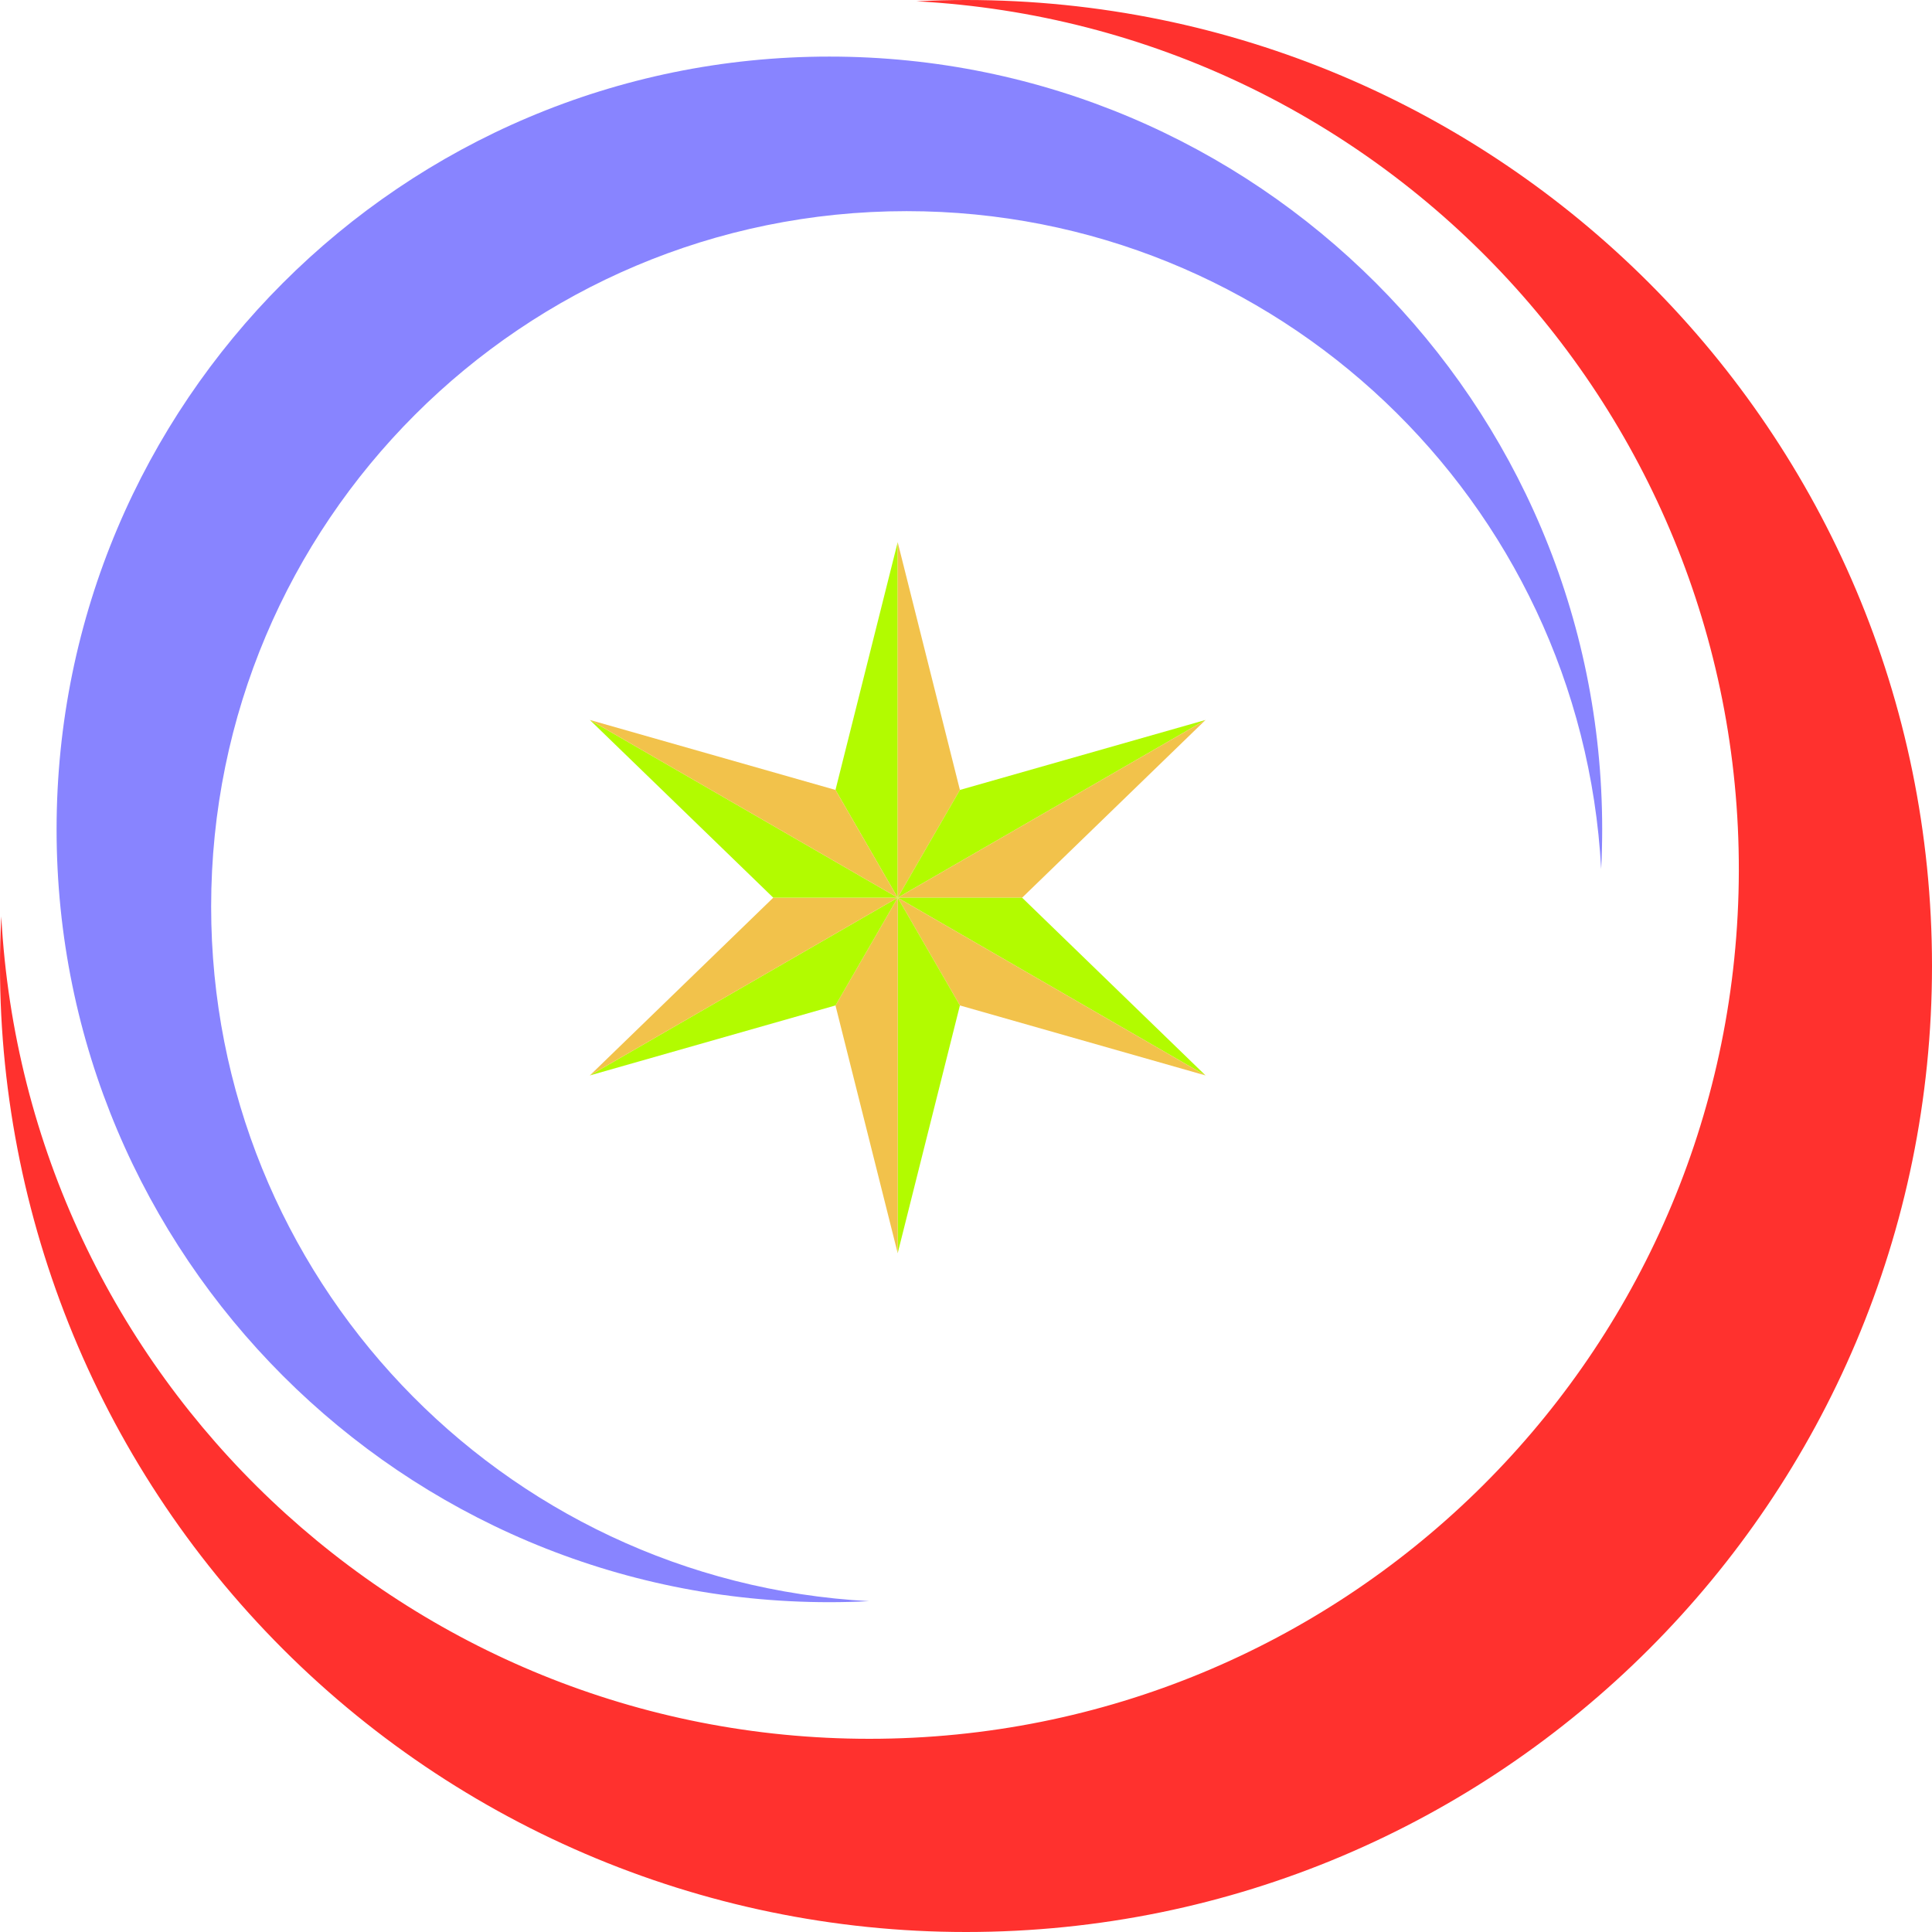
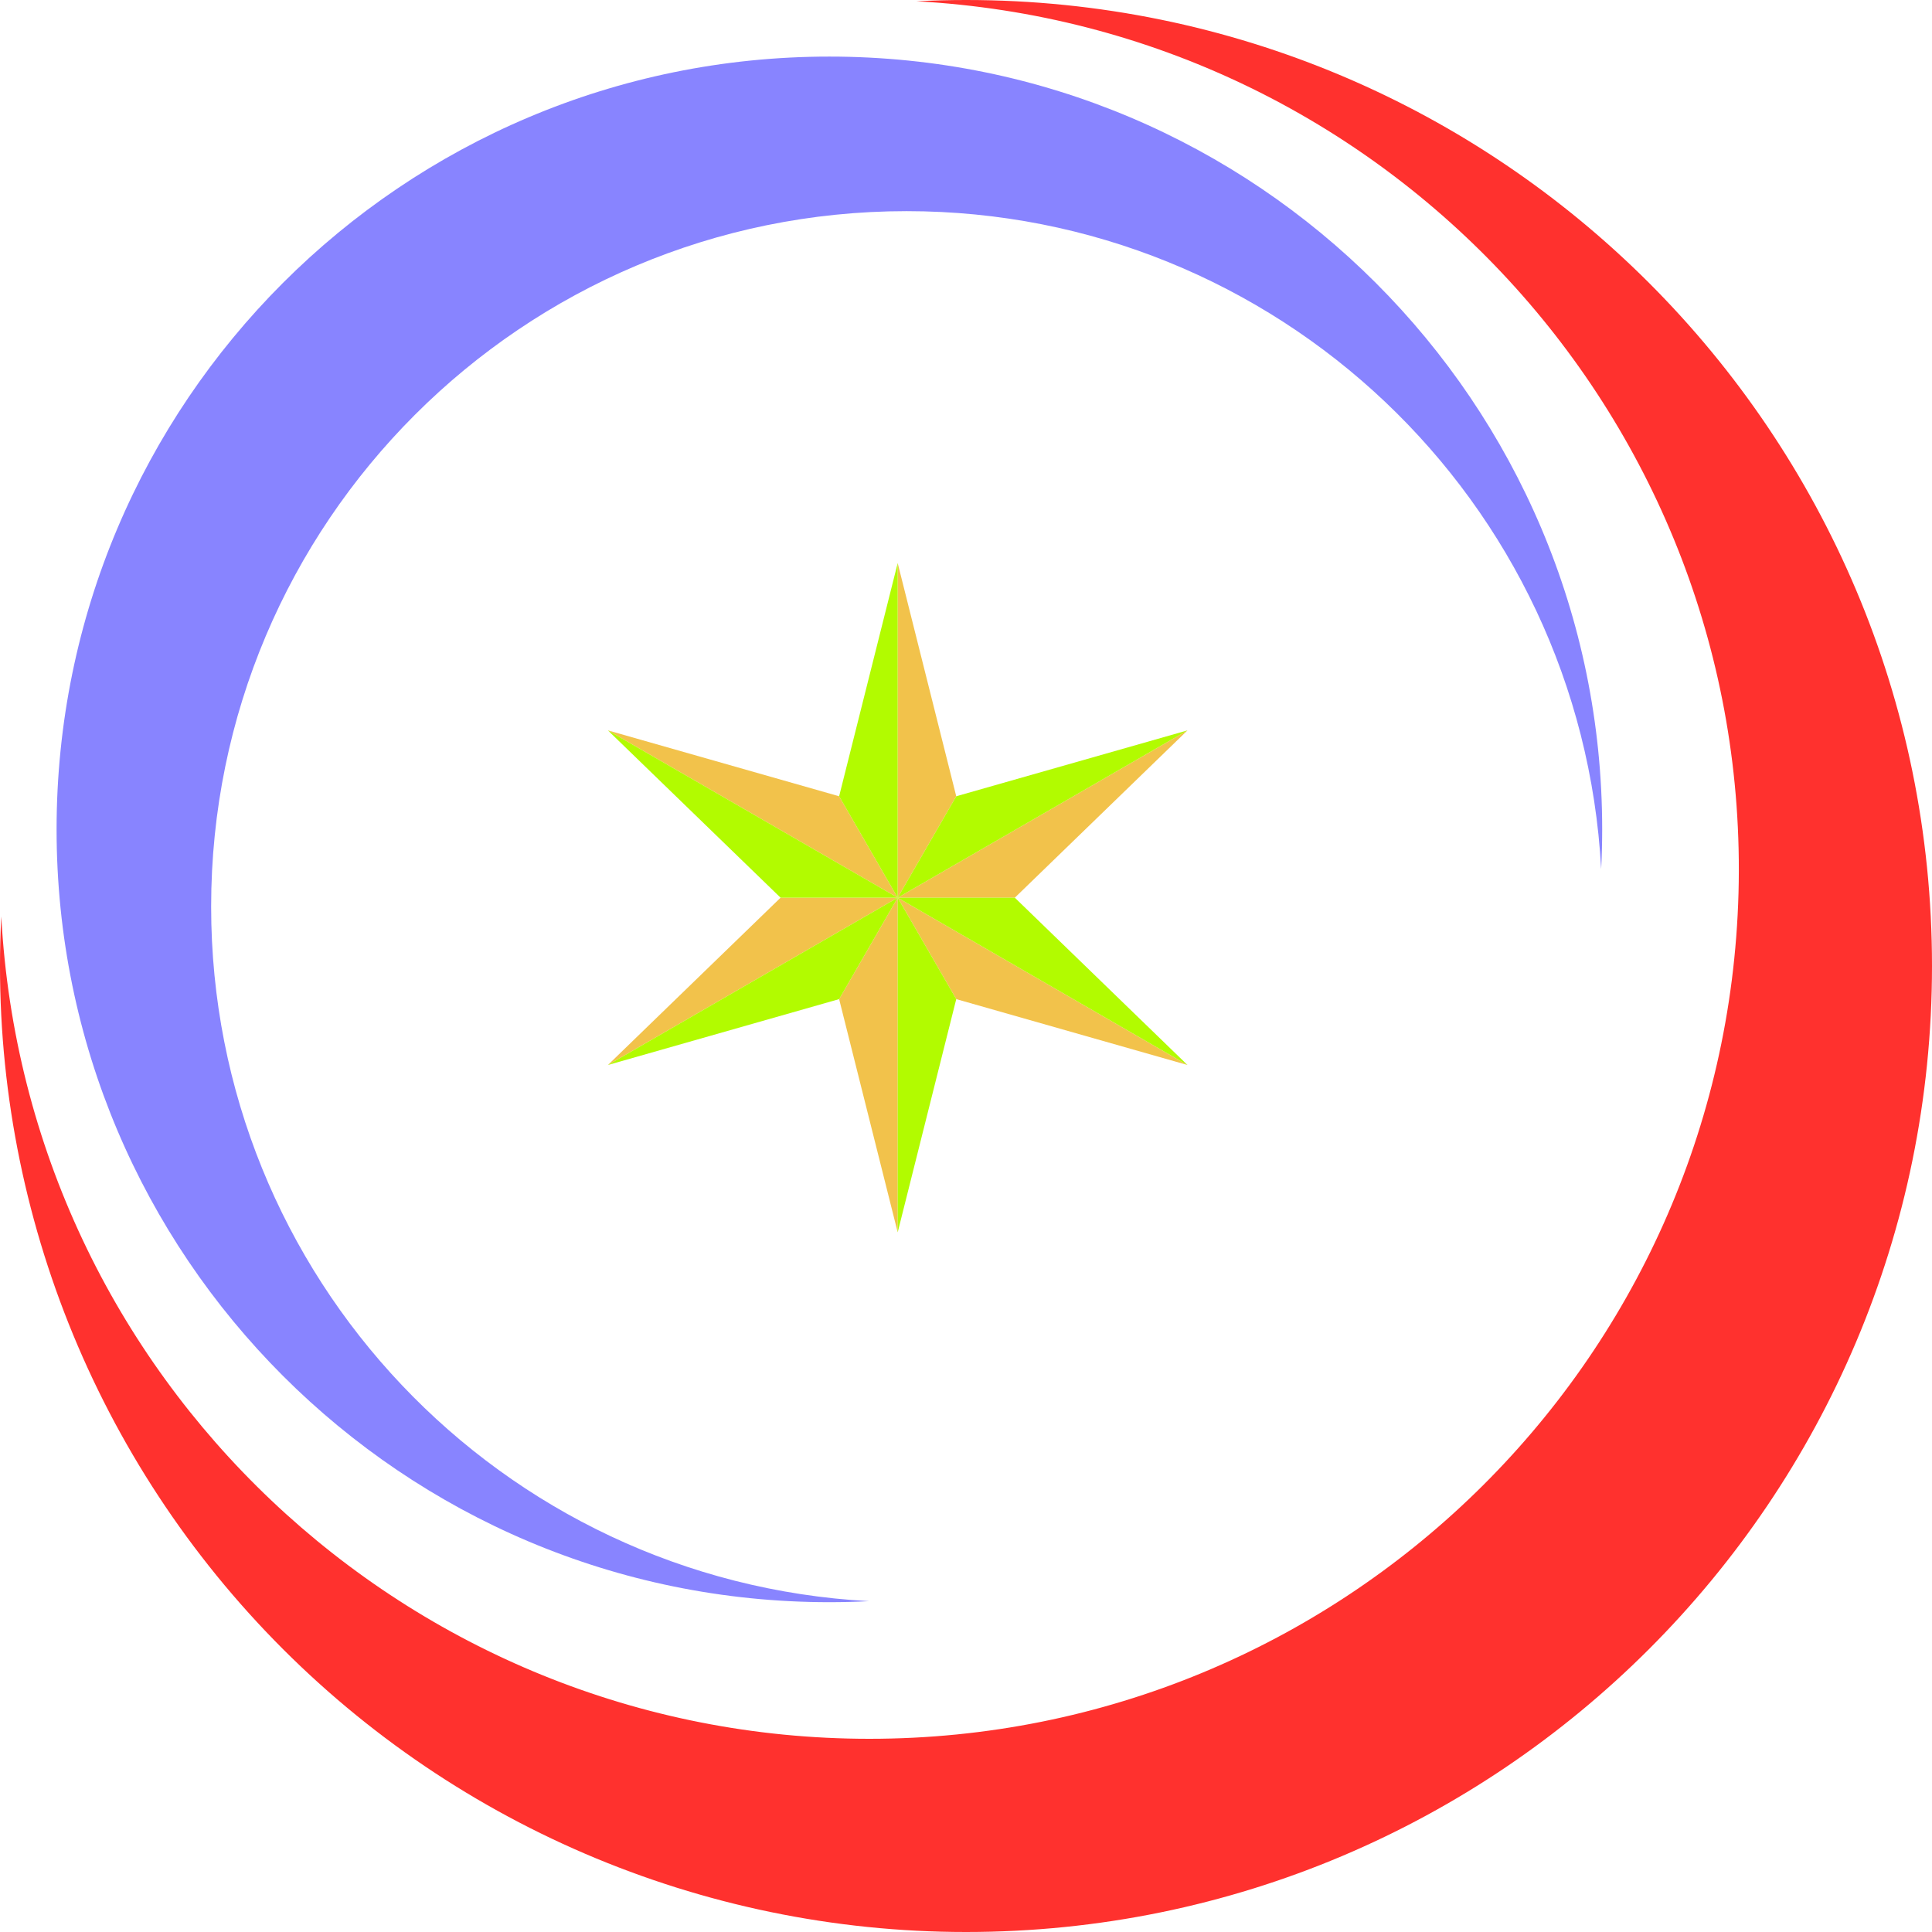
<svg xmlns="http://www.w3.org/2000/svg" width="3779.528" height="3779.528" viewBox="0 0 1000 1000">
  <defs>
    <filter width="1" height="1" x="0" y="0" color-interpolation-filters="sRGB">
      <feComposite operator="arithmetic" in2="SourceGraphic" in="BackgroundImage" k1="0" k2="0" k3="0" k4="0" />
    </filter>
  </defs>
  <path d="M500 0a500 500 0 0 0-25.658.658A450 450 0 0 1 450 900 450 450 0 0 1 .658 474.342 500 500 0 0 0 500 1000 500 500 0 1 0 500 0z" fill="#ff312e" />
-   <path d="M429.289 29.289c-220.914 0-400 179.086-400 400s179.086 400 400 400a400 400 0 0 0 20.527-.527C258.84 818.416 109.289 660.545 109.289 469.289c0-198.823 161.177-360 360-360 191.256 0 349.127 149.551 359.473 340.527a400 400 0 0 0 .527-20.527c0-220.914-179.086-400-400-400z" fill="#8884ff" />
-   <g transform="matrix(3.680104 0 0 3.680104 280.639 280.6391)" fill-rule="evenodd">
-     <path d="M50 50V0l-8.75 34.845z" fill="#b2fb00" />
-     <path d="M50 50V0l8.75 34.845z" fill="#f2c24b" />
-     <path d="M50 50l8.75-15.155L93.302 25z" fill="#b2fb00" />
-     <path d="M50 50l43.301-25L67.5 50z" fill="#f2c24b" />
-     <path d="M50 50h17.5l25.801 25z" fill="#b2fb00" />
-     <path d="M50 50l43.301 25-34.551-9.845z" fill="#f2c24b" />
-     <path d="M50 50l8.75 15.155L50 100z" fill="#b2fb00" />
-     <path d="M50 50v50l-8.75-34.845z" fill="#f2c24b" />
-     <path d="M50 50l-8.75 15.155L6.699 75z" fill="#b2fb00" />
-     <path d="M50 50L6.699 75 32.5 50z" fill="#f2c24b" />
-     <path d="M50 50H32.5L6.699 25z" fill="#b2fb00" />
-     <path d="M50 50L6.699 25l34.551 9.845z" fill="#f2c24b" />
-   </g>
+   <path d="M429.288 29.289c-220.914 0-400 179.086-400 400s179.086 400 400 400a400 400 0 0 0 20.527-.527C258.84 818.416 109.288 660.545 109.288 469.289c0-198.823 161.177-360 360-360 191.257 0 349.128 149.552 359.473 340.529a400 400 0 0 0 .527-20.529c0-220.914-179.086-400-400-400z" fill="#8884ff" />
+   <path d="M464.644 464.645V291.44l30.311 120.705-30.311 52.5 150-86.602-89.378 86.602h-60.622l150 86.602-119.689-34.102-30.311-52.5v173.205l-30.311-120.705 30.311-52.5-150 86.602 89.378-86.602h60.622l-150-86.602 119.689 34.102z" fill="#f2c24b" />
+   <path d="M464.644 464.645V291.44l-30.311 120.705 30.311 52.5 150-86.602-119.689 34.102-30.311 52.5 150 86.602-89.378-86.602h-60.622v173.205l30.311-120.705-30.311-52.5-150 86.602 119.689-34.102 30.311-52.5-150-86.602 89.378 86.602z" fill="#b2fb00" />
</svg>
